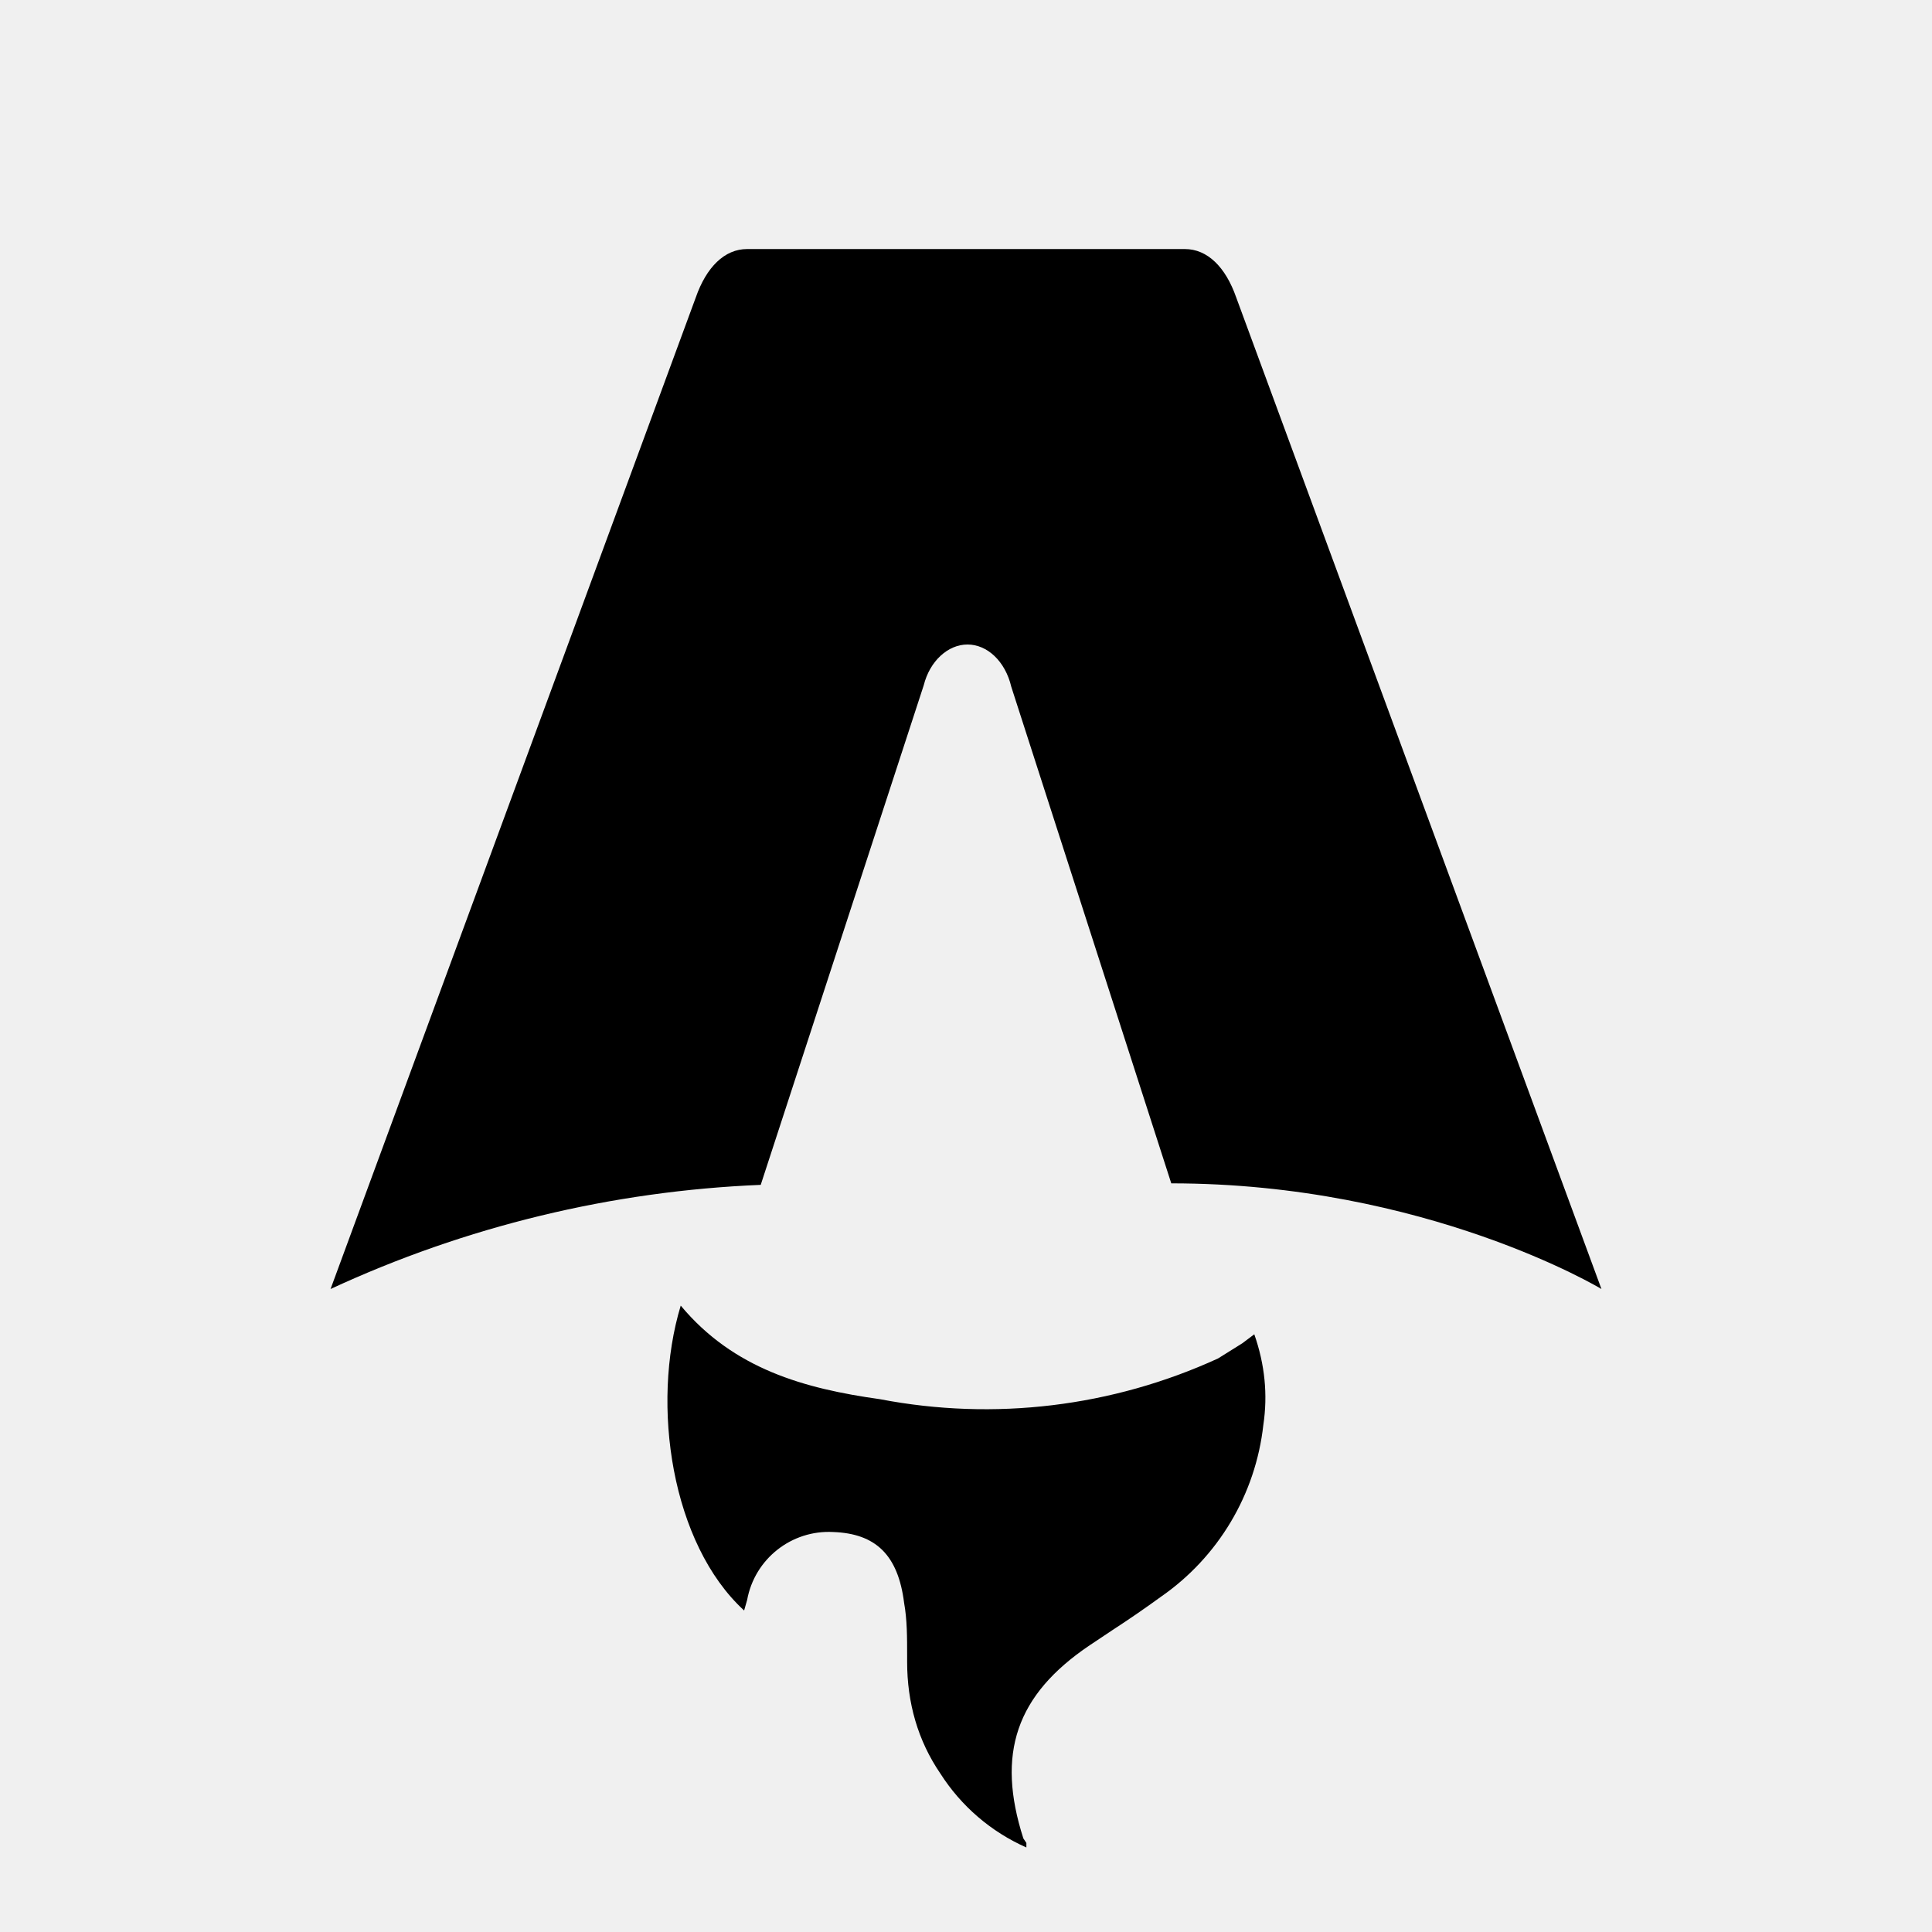
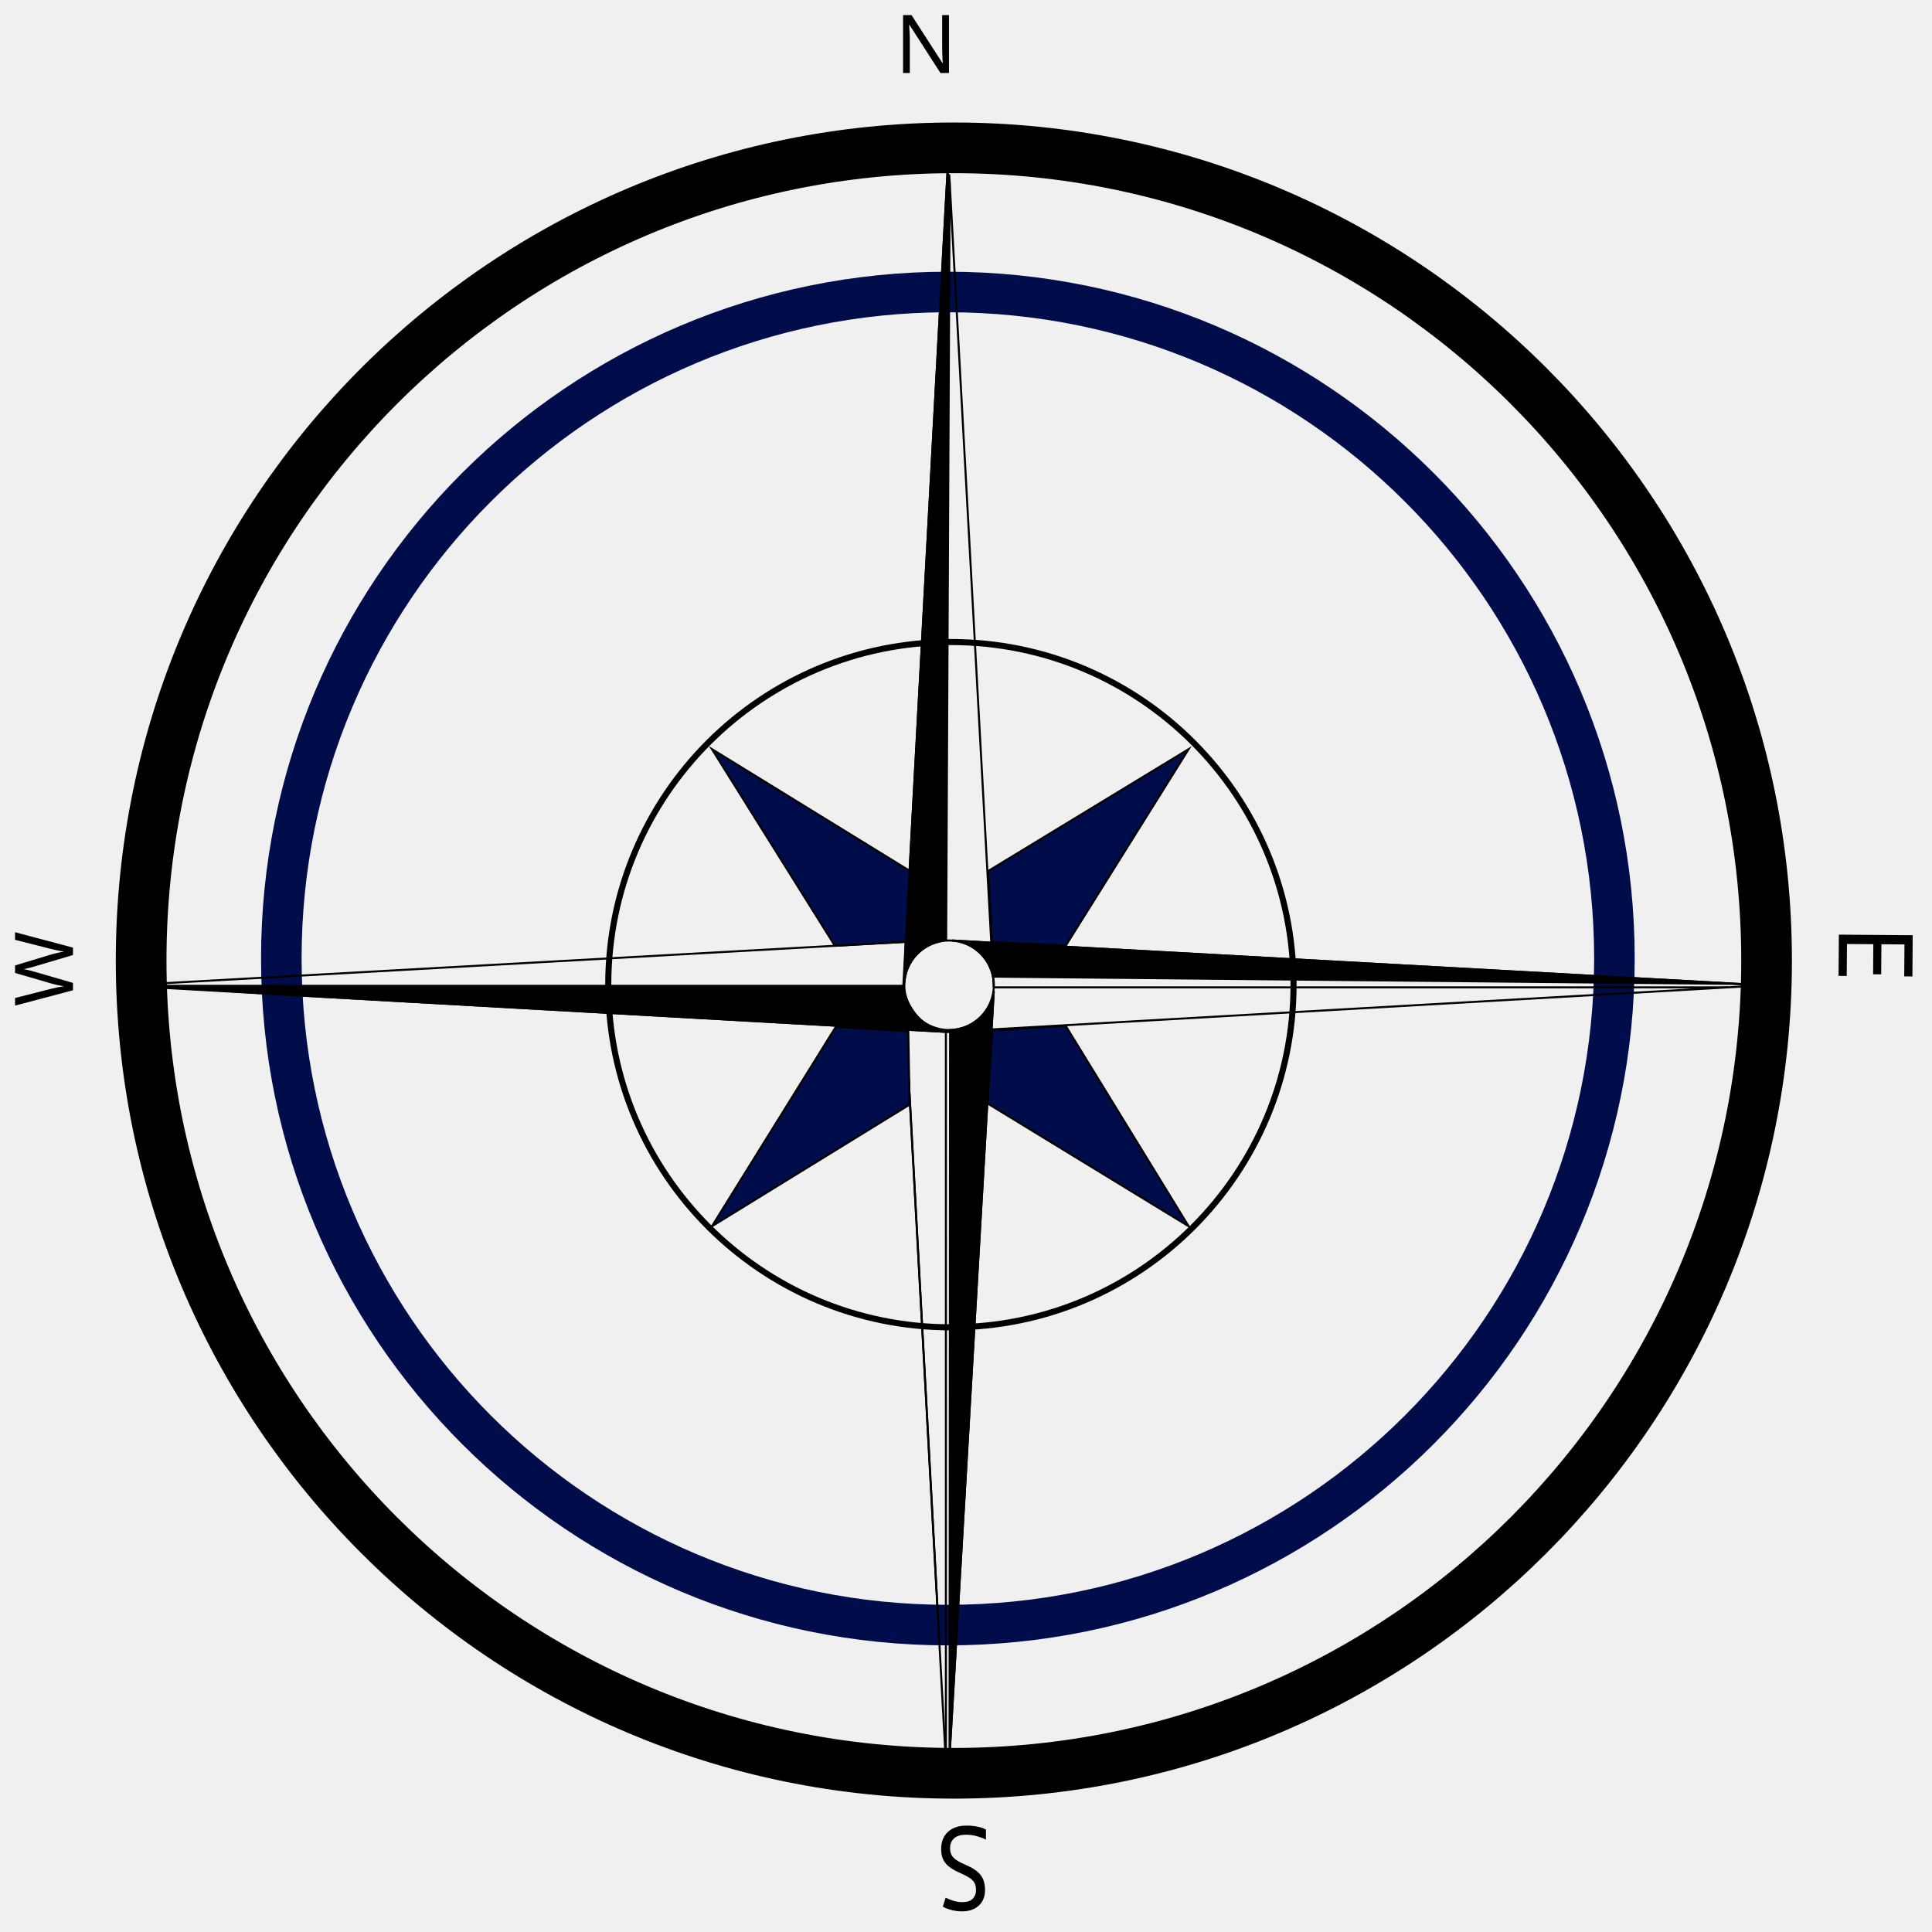
- <svg xmlns="http://www.w3.org/2000/svg" fill="none" viewBox="0 0 128 128">
-   <path d="M50.4 78.5a75.1 75.1 0 0 0-28.5 6.9l24.2-65.7c.7-2 1.9-3.2 3.4-3.2h29c1.5 0 2.7 1.2 3.4 3.2l24.2 65.7s-11.6-7-28.5-7L67 45.5c-.4-1.7-1.6-2.8-2.9-2.8-1.3 0-2.5 1.1-2.9 2.7L50.4 78.5Zm-1.1 28.2Zm-4.2-20.2c-2 6.6-.6 15.8 4.2 20.2a17.5 17.5 0 0 1 .2-.7 5.5 5.5 0 0 1 5.7-4.5c2.8.1 4.3 1.5 4.7 4.7.2 1.1.2 2.3.2 3.5v.4c0 2.7.7 5.2 2.2 7.4a13 13 0 0 0 5.7 4.9v-.3l-.2-.3c-1.8-5.6-.5-9.5 4.4-12.8l1.5-1a73 73 0 0 0 3.2-2.2 16 16 0 0 0 6.8-11.4c.3-2 .1-4-.6-6l-.8.6-1.6 1a37 37 0 0 1-22.4 2.7c-5-.7-9.7-2-13.2-6.2Z" />
-   <style>
-         path { fill: #000; }
-         @media (prefers-color-scheme: dark) {
-             path { fill: #FFF; }
-         }
-     </style>
+ <svg xmlns="http://www.w3.org/2000/svg" version="1.1" width="952.973" height="952.938" viewBox="9.05 -120.07 952.973 952.938">
+   <g fill="none" fill-rule="nonzero" stroke="none" stroke-width="none" stroke-linecap="none" stroke-linejoin="none" stroke-miterlimit="10" font-family="none" font-weight="none" font-size="none">
+     <path d="M78.667,353.737c0,-221.4 179.48,-400.881 400.881,-400.881c221.4,0 400.881,179.48 400.881,400.881c0,221.4 -179.48,400.881 -400.881,400.881c-221.4,0 -400.881,-179.48 -400.881,-400.881z" id="Path-1" fill-opacity="0" fill="#000000" stroke="#000000" stroke-width="25" stroke-linecap="round" stroke-linejoin="round" />
+     <path d="M147.814,352.736c0,-181.58 147.2,-328.78 328.78,-328.78c181.58,0 328.78,147.2 328.78,328.78c0,181.58 -147.2,328.78 -328.78,328.78c-181.58,0 -328.78,-147.2 -328.78,-328.78z" id="Path-1-1" fill-opacity="0" fill="#000000" stroke="#000d4a" stroke-width="20" stroke-linecap="round" stroke-linejoin="round" />
+     <text x="450.616" y="-84.07" id="PointText-1" fill="#000000" stroke="none" stroke-width="1" stroke-linecap="butt" stroke-linejoin="miter" font-family="font-AlexBrush-Regular-OTF" font-weight="normal" font-size="40" text-anchor="start">N</text>
+     <text x="-406.495" y="-542.068" transform="rotate(-180) scale(1.22479,1.44078) skewX(0)" id="PointText-1-1" fill="#000000" stroke="none" stroke-width="1" stroke-linecap="butt" stroke-linejoin="miter" font-family="font-AlexBrush-Regular-OTF" font-weight="normal" font-size="40" text-anchor="start">S</text>
+     <text x="329.048" y="-918.645" transform="rotate(90.43431)" id="PointText-1-2" fill="#000000" stroke="none" stroke-width="1" stroke-linecap="butt" stroke-linejoin="miter" font-family="font-AlexBrush-Regular-OTF" font-weight="normal" font-size="51" text-anchor="start">E</text>
+     <text x="-376.437" y="45.05" transform="rotate(-90)" id="PointText-1-3" fill="#000000" stroke="none" stroke-width="1" stroke-linecap="butt" stroke-linejoin="miter" font-family="font-AlexBrush-Regular-OTF" font-weight="normal" font-size="40" text-anchor="start">W</text>
+     <path d="M455.101,365.913c0,-12.198 9.889,-22.087 22.087,-22.087c12.198,0 22.087,9.889 22.087,22.087c0,12.198 -9.889,22.087 -22.087,22.087c-12.198,0 -22.087,-9.889 -22.087,-22.087z" id="Path-1-2" fill-opacity="0" fill="#000000" stroke="#000000" stroke-width="1" stroke-linecap="round" stroke-linejoin="round" />
+     <path d="M476.605,-38.718l-21.977,404.803" id="Path-1-3" fill-opacity="0" fill="#000000" stroke="#000000" stroke-width="1" stroke-linecap="round" stroke-linejoin="round" />
+     <path d="M78.514,366.566l403.754,22.714" id="Path-1-4" fill-opacity="0" fill="#000000" stroke="#000000" stroke-width="1" stroke-linecap="round" stroke-linejoin="round" />
+     <path d="M475.894,388.922l-19.952,-1.122l-307.657,-17.308l-68.747,-4.309h68.546h306.544c1.09,10.731 10.397,22.137 21.266,22.739z" id="Path-1-5" fill="#000000" stroke="#000000" stroke-width="1" stroke-linecap="round" stroke-linejoin="round" />
+     <path d="M477.483,-30.11l-0.251,54.067l-1.481,319.608c-1.14,0.072 -2.237,0.537 -3.324,0.776c-9.533,2.094 -16.759,10.346 -17.294,20.375l0.668,-20.232l17.401,-320.51l3.404,-62.691" id="Path-1-6" fill="#000000" stroke="#000000" stroke-width="1" stroke-linecap="round" stroke-linejoin="round" />
+     <path d="M499.223,369.023l-22.8,394.281" id="Path-1-7" fill-opacity="0" fill="#000000" stroke="#000000" stroke-width="1" stroke-linecap="round" stroke-linejoin="round" />
+     <path d="M478.838,343.844l398.623,22.016" id="Path-1-8" fill-opacity="0" fill="#000000" stroke="#000000" stroke-width="1" stroke-linecap="round" stroke-linejoin="round" />
+     <path d="M477.188,388c11.15,0 20.534,-8.24 22.035,-18.977l-1.08,18.678l-16.989,293.784l-4.229,73.125M475.626,749.545v-68.03v-292.265" id="CompoundPath-1" fill="#000000" stroke="#000000" stroke-width="1" stroke-linecap="butt" stroke-linejoin="miter" />
+     <path d="M499.275,366.944h305.37h56.82M498.958,362.165c-1.69,-9.885 -9.945,-17.571 -20.121,-18.321l19.176,1.059l307.236,16.969l72.211,3.988" id="CompoundPath-1-1" fill="#000000" stroke="#000000" stroke-width="1" stroke-linecap="butt" stroke-linejoin="miter" />
+     <path d="M477.287,-33.702l21.924,400.473" id="Path-178755-1" fill-opacity="0" fill="#000000" stroke="#000000" stroke-width="1" stroke-linecap="round" stroke-linejoin="round" />
+     <path d="M477.815,388.862l398.693,-22.778" id="Path-182193-1" fill-opacity="0" fill="#000000" stroke="#000000" stroke-width="1" stroke-linecap="round" stroke-linejoin="round" />
+     <path d="M454.876,368.206l21.481,394.77" id="Path-184842-1" fill-opacity="0" fill="#000000" stroke="#000000" stroke-width="1" stroke-linecap="round" stroke-linejoin="round" />
+     <path d="M472.257,343.565l-388.748,21.697" id="Path-193920-1" fill-opacity="0" fill="#000000" stroke="#000000" stroke-width="1" stroke-linecap="round" stroke-linejoin="round" />
+     <path d="M455.942,387.799l15.981,293.684" id="Path-1-9" fill="#ffffff" stroke="#000000" stroke-width="1" stroke-linecap="round" stroke-linejoin="round" />
+     <path d="M309.081,365.629c0,-93.343 75.669,-169.012 169.012,-169.012c93.343,0 169.012,75.669 169.012,169.012c0,93.343 -75.669,169.012 -169.012,169.012c-93.343,0 -169.012,-75.669 -169.012,-169.012z" id="Path-1-10" fill-opacity="0" fill="#000000" stroke="#000000" stroke-width="3" stroke-linecap="round" stroke-linejoin="round" />
+     <path d="M455.801,344.483l-34.935,1.95l-60.637,-96.978l97.475,59.99z" id="Path-1-11" fill="#000d4a" stroke="#000000" stroke-width="1" stroke-linecap="butt" stroke-linejoin="miter" />
+     <path d="M498.313,344.527l36.395,1.906l60.637,-96.978l-98.868,60.123z" id="Path-390404-1" fill="#000d4a" stroke="#000000" stroke-width="1" stroke-linecap="butt" stroke-linejoin="miter" />
+     <path d="M498.513,388.076l36.127,-2.248l60.706,98.949l-99.171,-60.563z" id="Path-391147-1" fill="#000d4a" stroke="#000000" stroke-width="1" stroke-linecap="butt" stroke-linejoin="miter" />
+     <path d="M457.062,388.626l-35.761,-2.156l-61.073,98.307l97.475,-59.99z" id="Path-391968-1" fill="#000d4a" stroke="#000000" stroke-width="1" stroke-linecap="butt" stroke-linejoin="miter" />
+   </g>
</svg>
